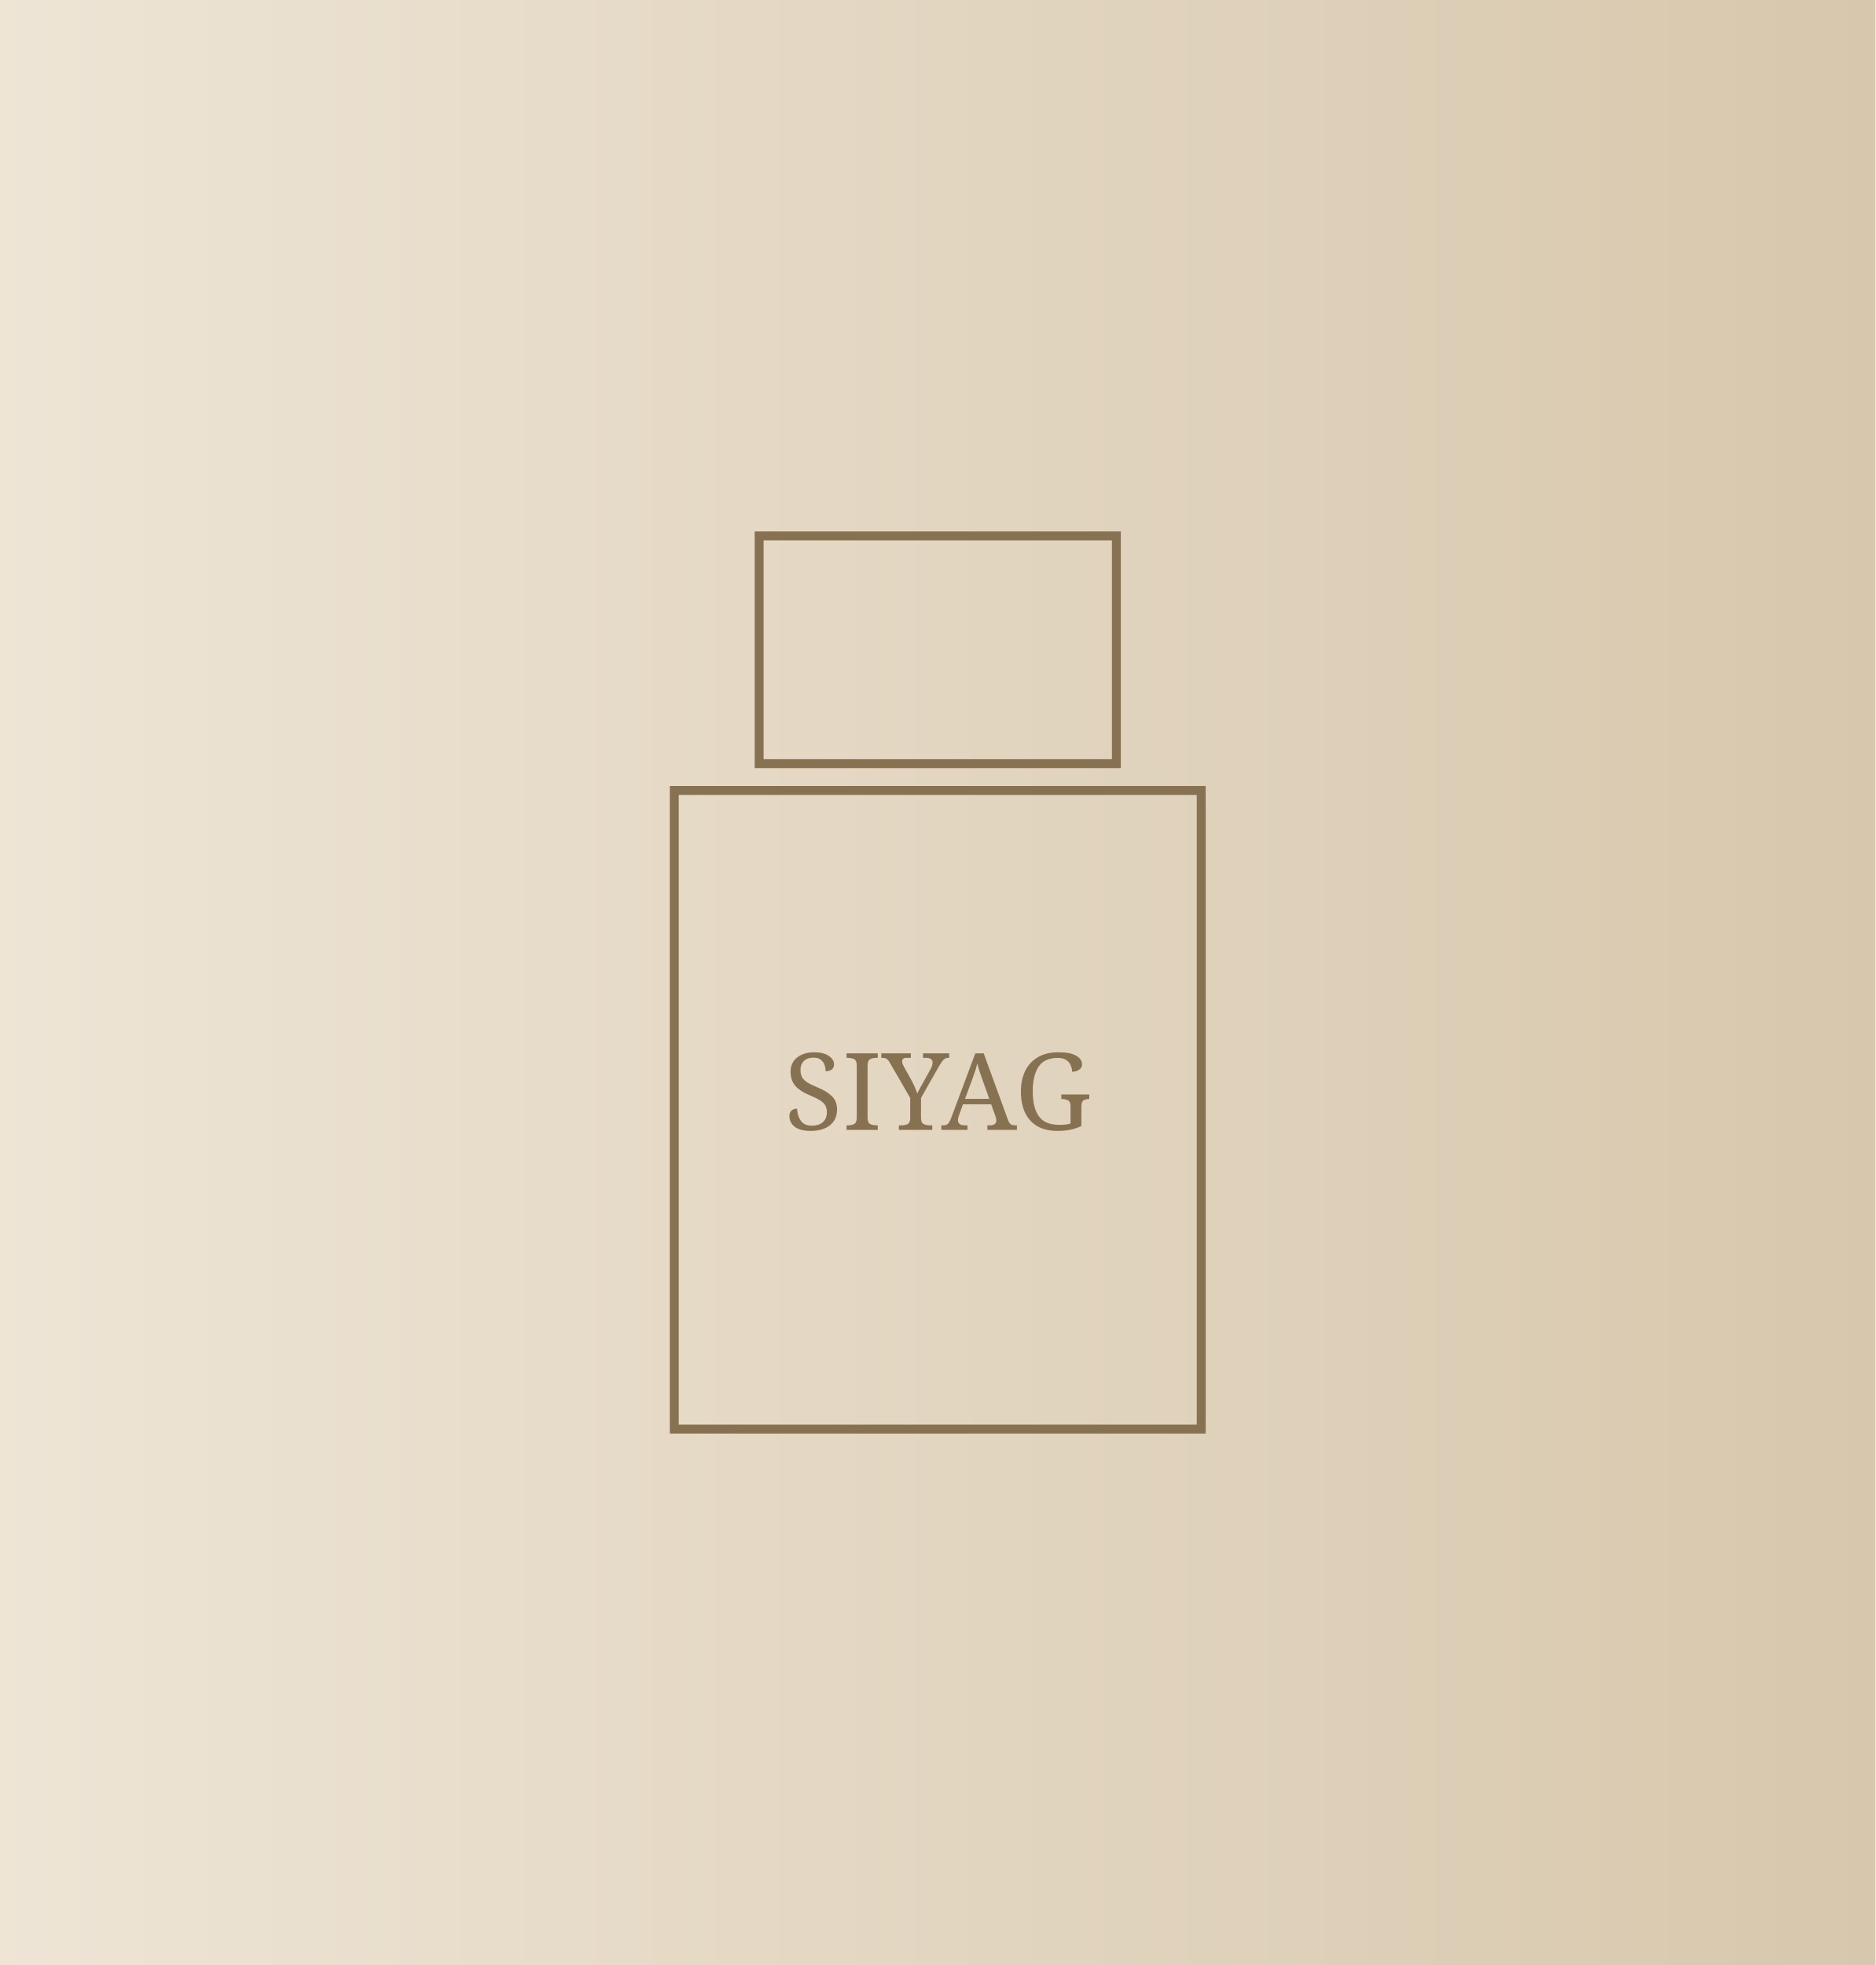
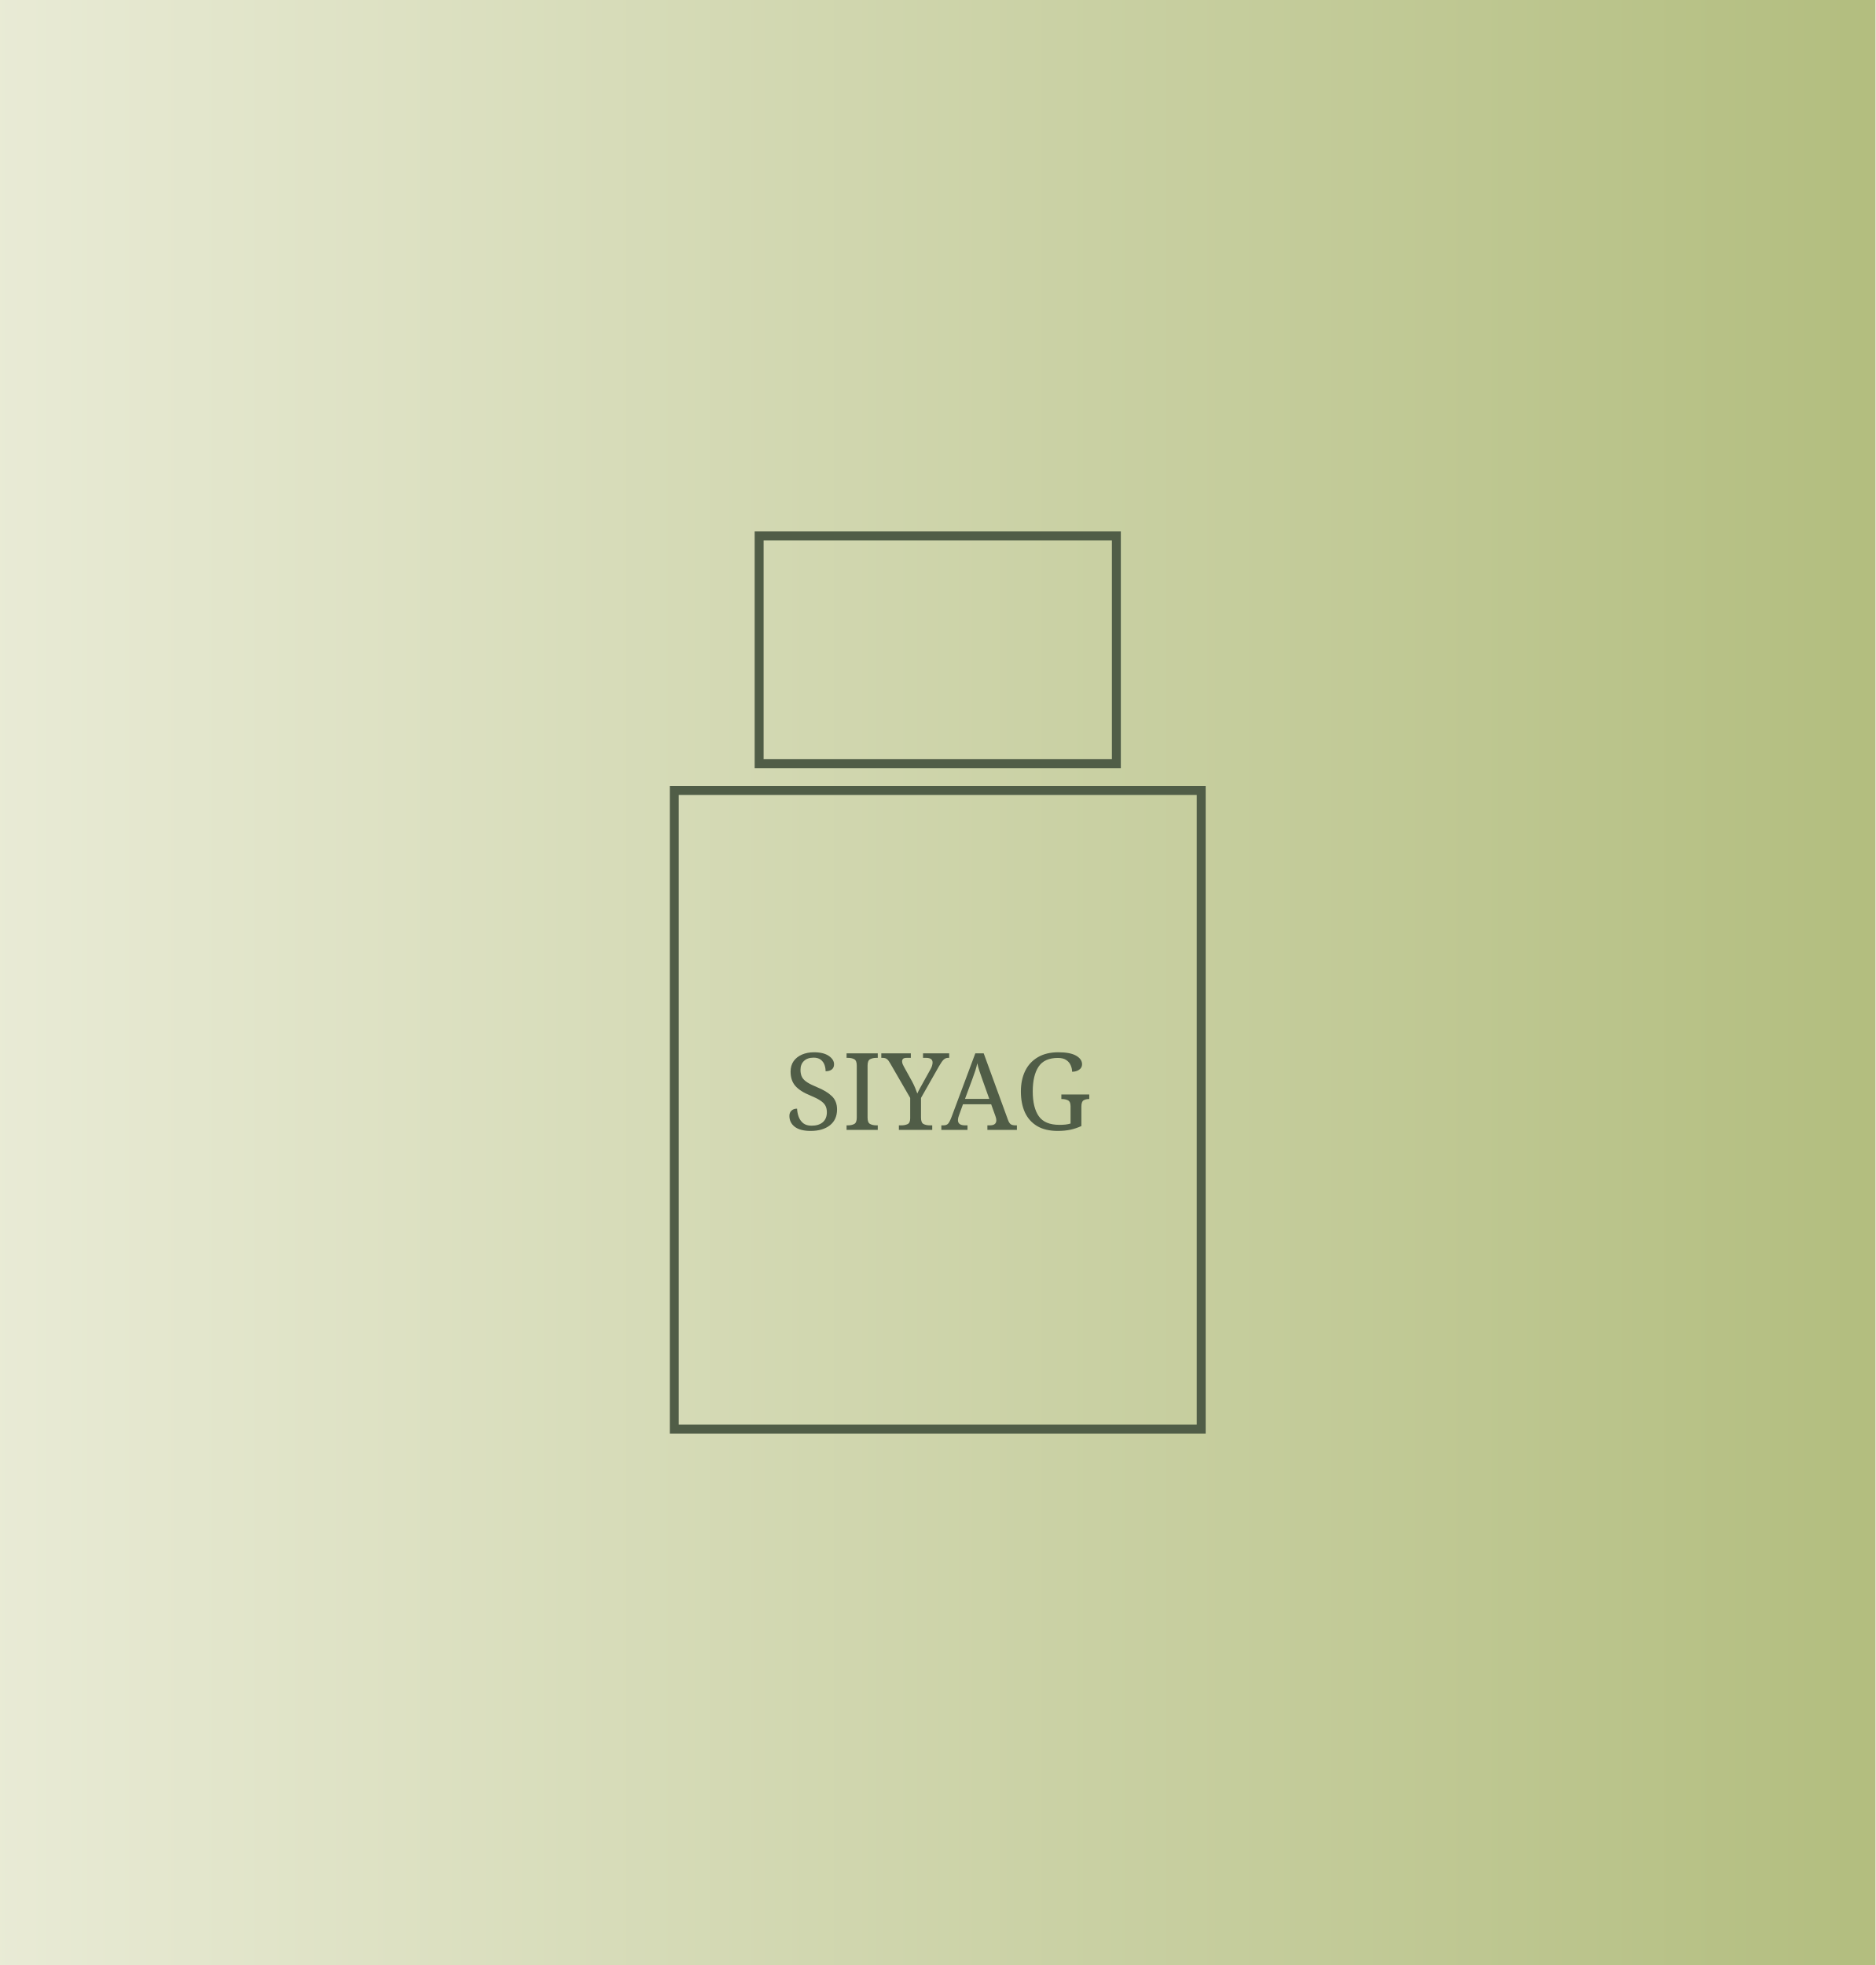
<svg xmlns="http://www.w3.org/2000/svg" viewBox="0 0 420 440">
  <defs>
    <linearGradient id="g">
-       <stop stop-color="#eee5d6" />
-       <stop offset="1" stop-color="#d7c7ac" />
+       <stop stop-color="#e9ebd6" />
+       <stop offset="1" stop-color="#B2BD7E" />
    </linearGradient>
  </defs>
  <path fill="url(#g)" d="M0 0h420v440H0z" />
-   <path d="M170 120h80v51h-80zM151 177h118v143H151z" fill="none" stroke="#867251" stroke-width="2" />
-   <text x="210" y="253" font-family="Georgia" font-size="24" text-anchor="middle" fill="#867251">SIYAG</text>
+   <path d="M170 120h80v51h-80zM151 177h118v143H151z" fill="none" stroke="#505d47" stroke-width="2" />
+   <text x="210" y="253" font-family="Georgia" font-size="24" text-anchor="middle" fill="#505d47">SIYAG</text>
</svg>
